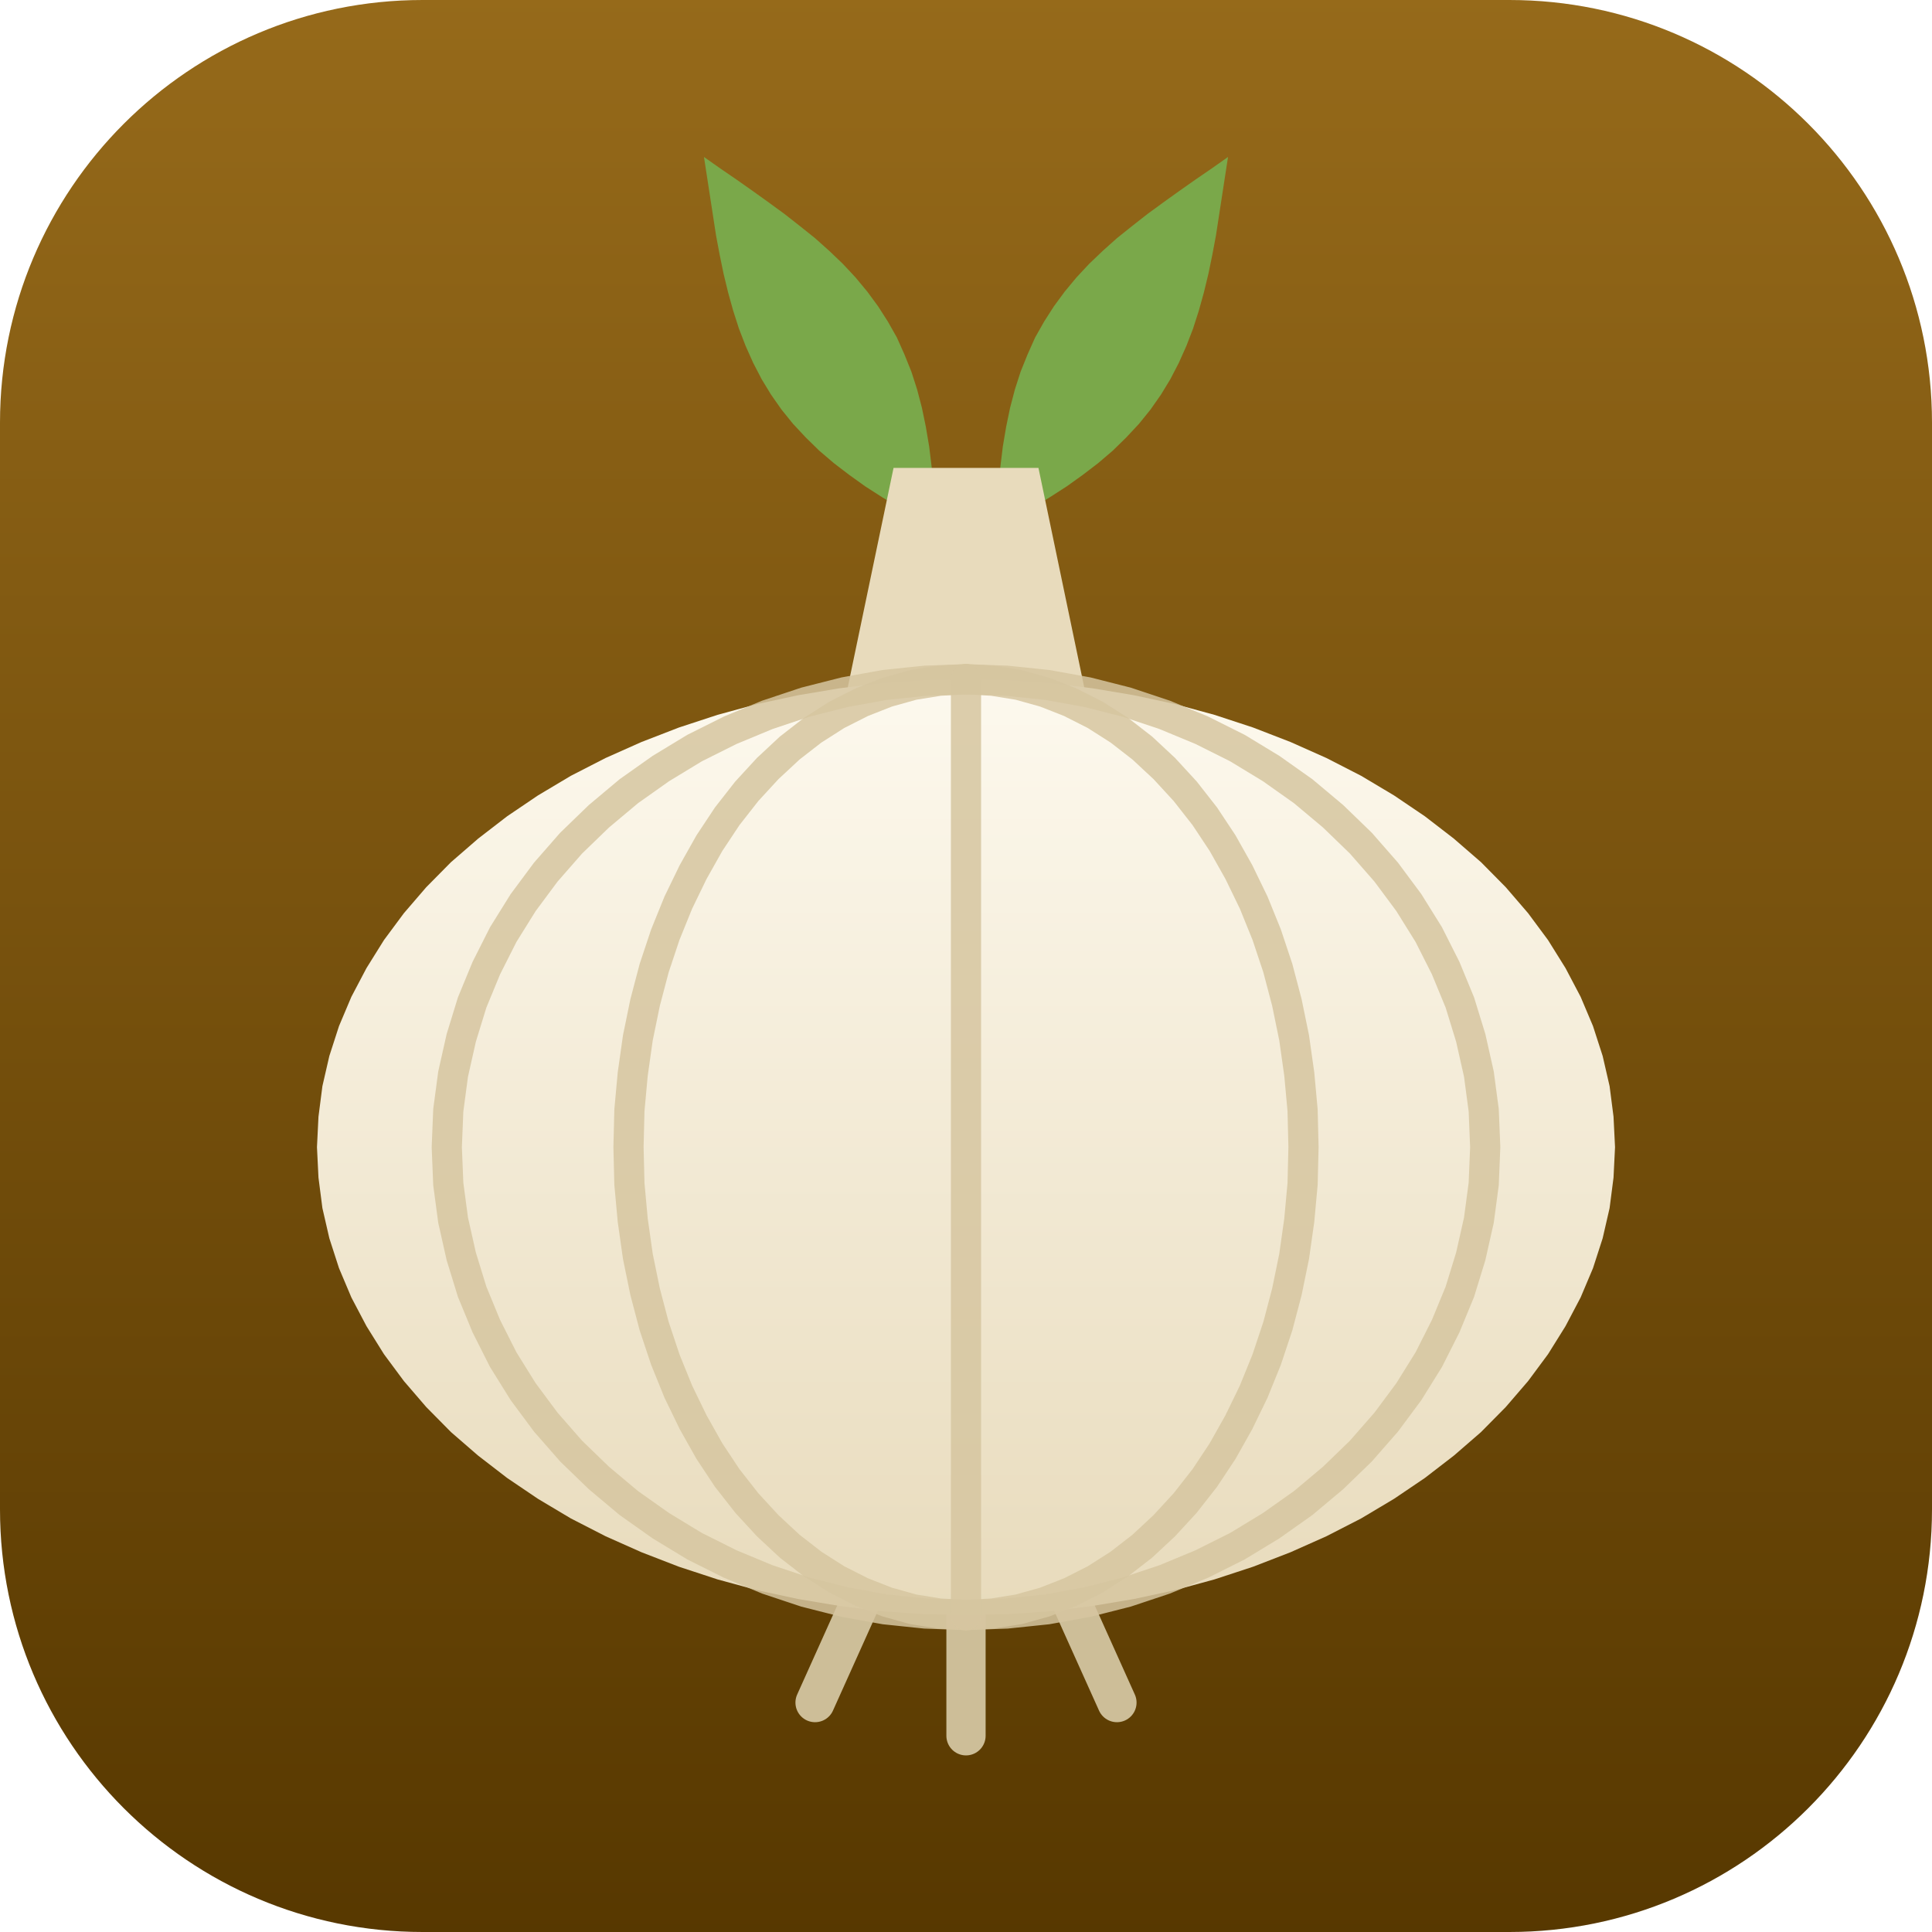
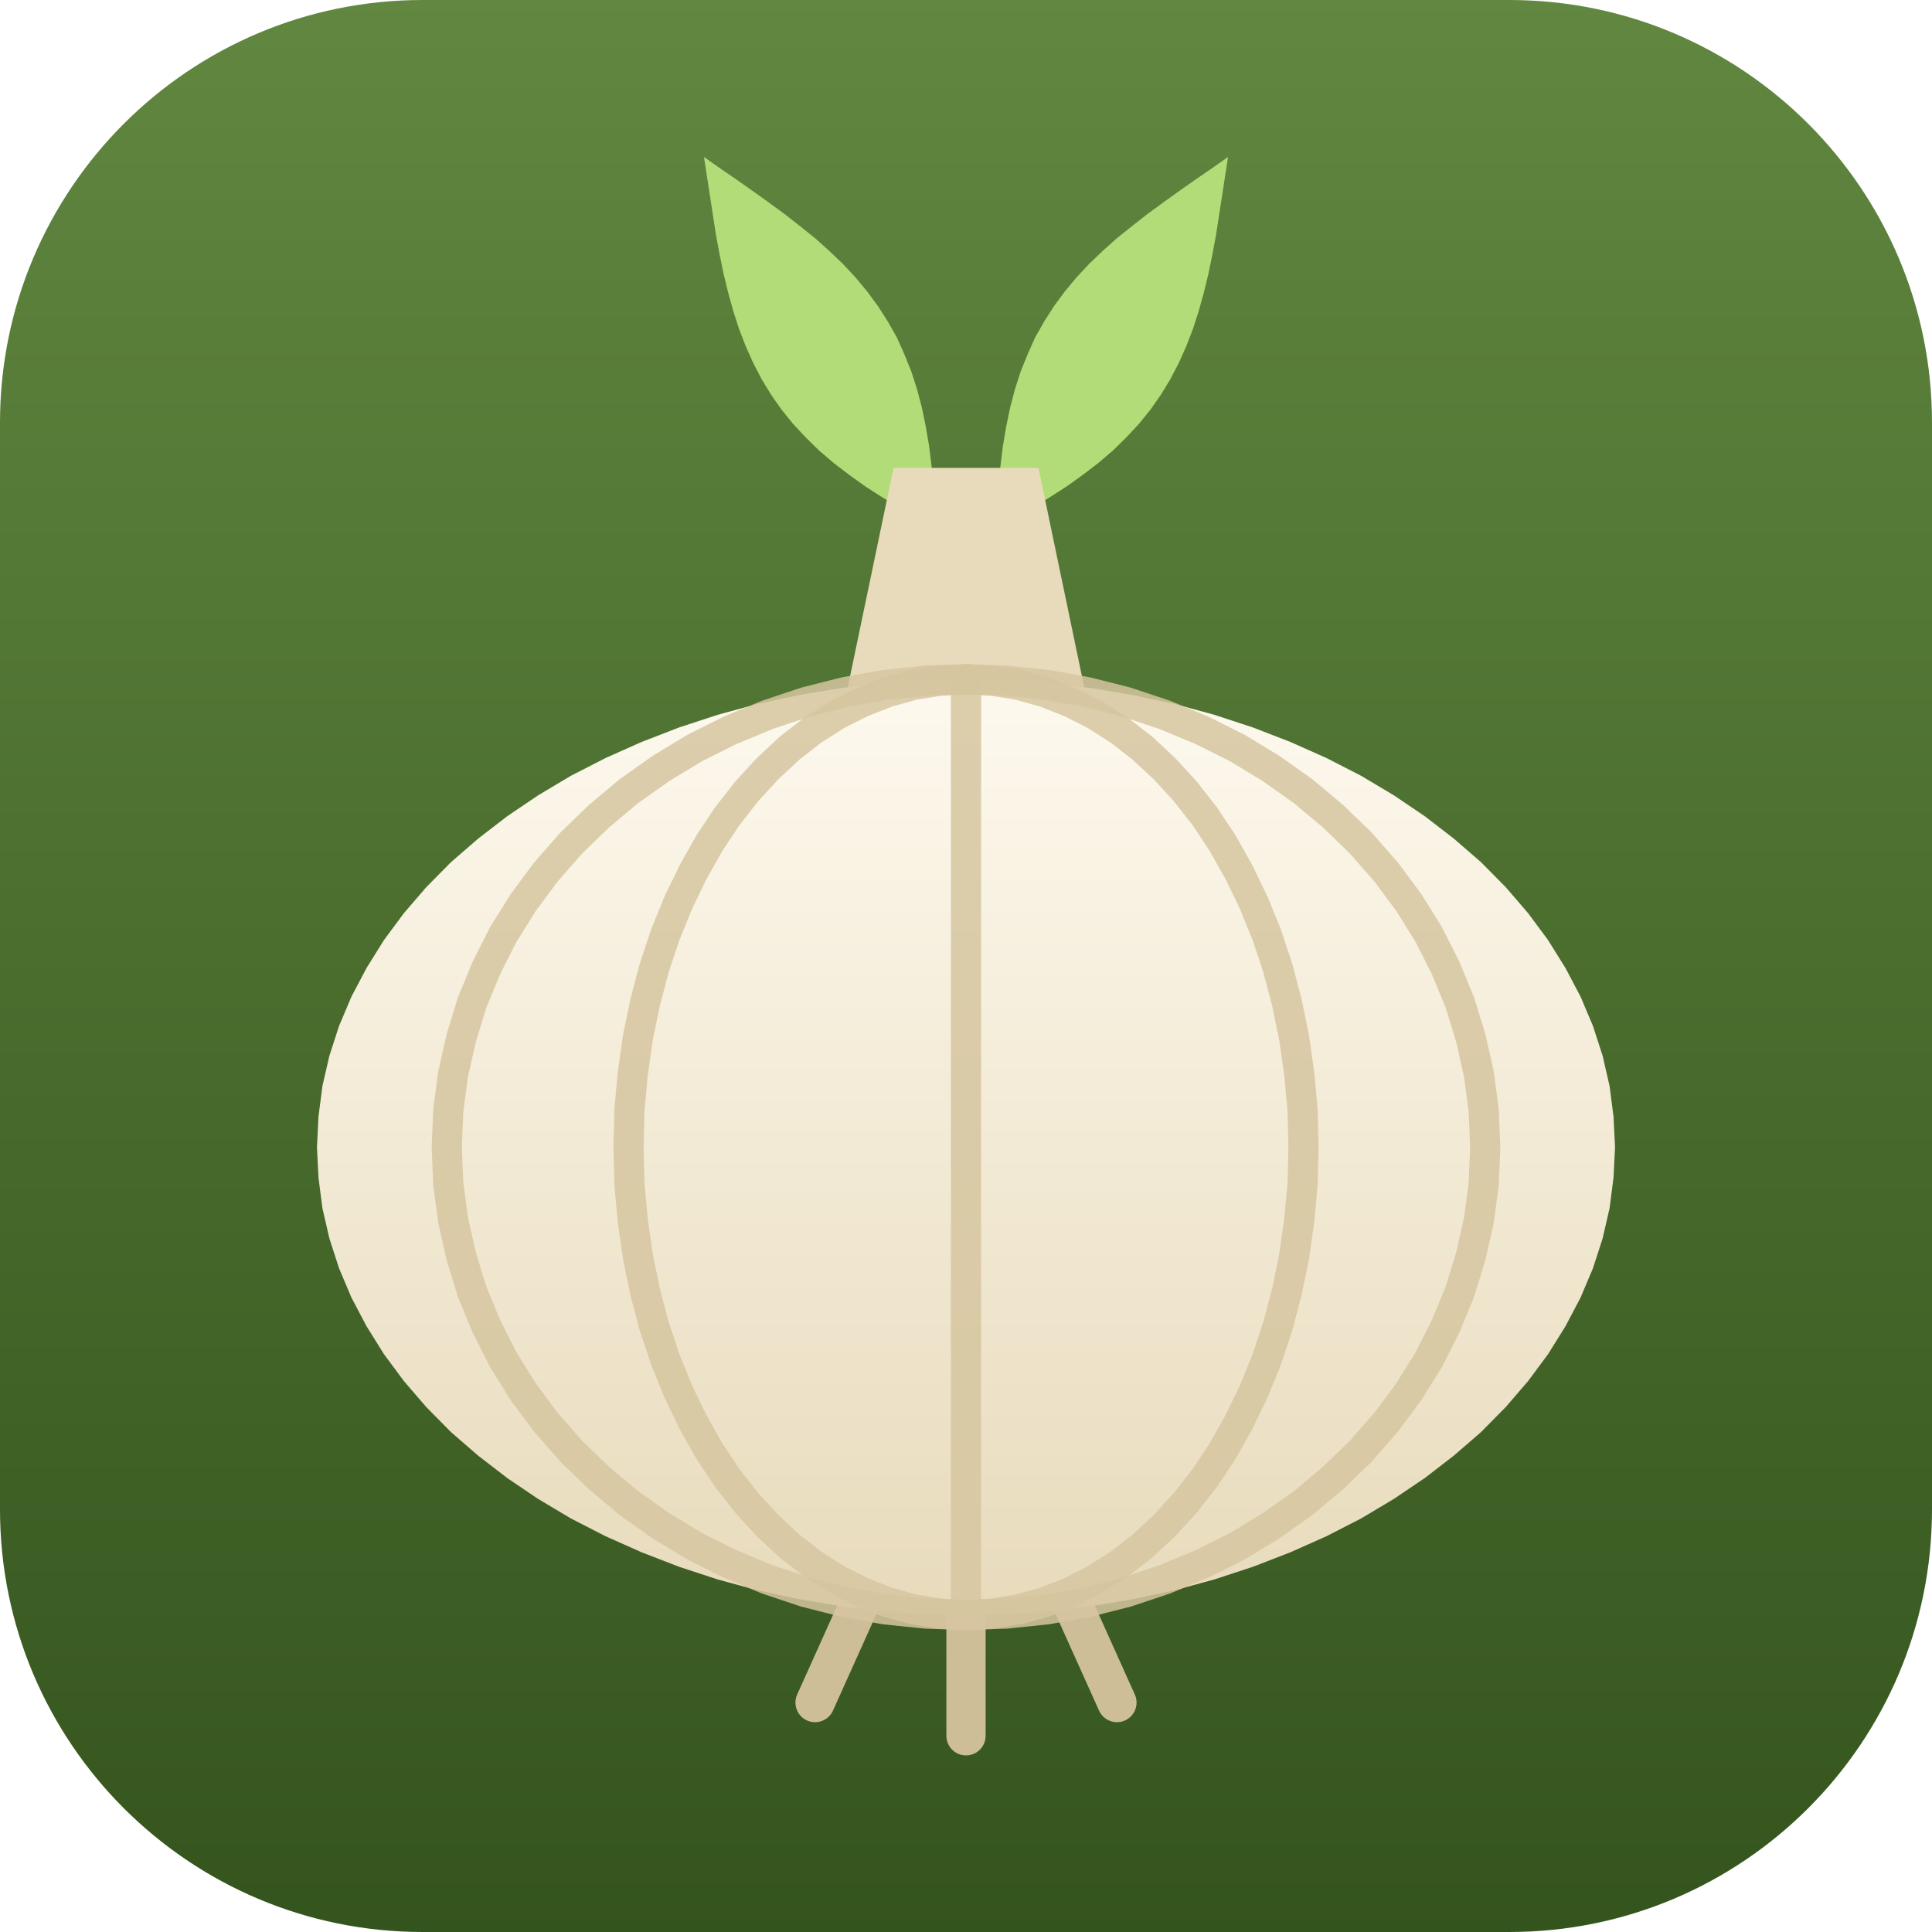
<svg xmlns="http://www.w3.org/2000/svg" viewBox="0 0 64 64">
  <defs>
    <linearGradient id="s" x1="0" y1="0" x2="0" y2="1">
-       <stop offset="0" stop-color="#966a1a" />
-       <stop offset="1" stop-color="#573800" />
+       <stop offset="0" stop-color="#618740" />
+       <stop offset="1" stop-color="#34541d" />
    </linearGradient>
    <linearGradient id="b" x1="0" y1="0" x2="0" y2="1">
      <stop offset="0" stop-color="#fdf9ee" />
      <stop offset="1" stop-color="#e8dbbc" />
    </linearGradient>
  </defs>
  <rect width="64" height="64" rx="14" fill="url(#s)" />
-   <polygon points="31.00,17.50 30.96,16.81 30.92,16.13 30.86,15.45 30.78,14.79 30.67,14.14 30.54,13.51 30.38,12.90 30.19,12.31 29.96,11.74 29.71,11.18 29.41,10.65 29.09,10.15 28.73,9.66 28.34,9.19 27.92,8.74 27.47,8.31 27.00,7.89 26.50,7.49 25.99,7.09 25.47,6.71 24.94,6.33 24.40,5.95 23.86,5.58 23.32,5.20 23.32,5.20 23.42,5.85 23.52,6.50 23.62,7.15 23.72,7.80 23.84,8.44 23.97,9.07 24.12,9.69 24.29,10.30 24.48,10.89 24.70,11.46 24.95,12.02 25.23,12.56 25.54,13.07 25.89,13.57 26.27,14.04 26.69,14.49 27.14,14.93 27.62,15.34 28.13,15.73 28.66,16.11 29.22,16.47 29.80,16.82 30.40,17.17 31.00,17.50" fill="#7aa84a" />
-   <polygon points="33.00,17.50 33.60,17.17 34.20,16.82 34.78,16.47 35.34,16.11 35.87,15.73 36.38,15.34 36.86,14.93 37.31,14.49 37.73,14.04 38.11,13.57 38.46,13.07 38.77,12.56 39.05,12.02 39.30,11.46 39.52,10.89 39.71,10.30 39.88,9.69 40.03,9.07 40.16,8.44 40.28,7.80 40.38,7.15 40.48,6.50 40.58,5.85 40.68,5.20 40.68,5.20 40.14,5.58 39.60,5.95 39.06,6.33 38.53,6.71 38.01,7.09 37.50,7.49 37.00,7.89 36.53,8.31 36.08,8.74 35.66,9.19 35.27,9.66 34.91,10.15 34.59,10.65 34.29,11.18 34.04,11.74 33.81,12.31 33.62,12.90 33.46,13.51 33.33,14.14 33.22,14.79 33.14,15.45 33.08,16.13 33.04,16.81 33.00,17.50" fill="#7aa84a" />
+   <polygon points="31.00,17.50 30.96,16.81 30.92,16.13 30.86,15.45 30.78,14.79 30.67,14.14 30.54,13.51 30.38,12.90 30.19,12.31 29.96,11.74 29.71,11.18 29.41,10.65 29.09,10.15 28.73,9.66 28.34,9.19 27.92,8.74 27.47,8.31 27.00,7.89 26.50,7.49 25.99,7.09 25.47,6.71 24.94,6.33 24.40,5.95 23.86,5.58 23.32,5.20 23.32,5.20 23.42,5.85 23.52,6.50 23.62,7.15 23.72,7.80 23.84,8.44 23.97,9.07 24.12,9.69 24.29,10.30 24.48,10.89 24.70,11.46 24.95,12.02 25.23,12.56 25.54,13.07 25.89,13.57 26.27,14.04 26.69,14.49 27.14,14.93 27.62,15.34 28.13,15.73 28.66,16.11 29.22,16.47 29.80,16.82 30.40,17.17 31.00,17.50" fill="#b2dc78" />
+   <polygon points="33.00,17.50 33.60,17.17 34.20,16.82 34.78,16.47 35.34,16.11 35.87,15.73 36.38,15.34 36.86,14.93 37.31,14.49 37.73,14.04 38.11,13.57 38.46,13.07 38.77,12.56 39.05,12.02 39.30,11.46 39.52,10.89 39.71,10.30 39.88,9.69 40.03,9.07 40.16,8.44 40.28,7.80 40.38,7.15 40.48,6.50 40.58,5.85 40.68,5.20 40.68,5.20 40.14,5.58 39.60,5.95 39.06,6.33 38.53,6.71 38.01,7.09 37.50,7.49 37.00,7.89 36.53,8.31 36.08,8.74 35.66,9.19 35.27,9.66 34.91,10.15 34.59,10.65 34.29,11.18 34.04,11.74 33.81,12.31 33.62,12.90 33.46,13.51 33.33,14.14 33.22,14.79 33.14,15.45 33.08,16.13 33.04,16.81 33.00,17.50" fill="#b2dc78" />
  <polyline points="32.00,53.00 32.00,57.50" fill="none" stroke="#cdbe98" stroke-width="1.3" stroke-linecap="round" />
  <polyline points="28.80,52.40 27.00,56.40" fill="none" stroke="#cdbe98" stroke-width="1.3" stroke-linecap="round" />
  <polyline points="35.20,52.40 37.00,56.40" fill="none" stroke="#cdbe98" stroke-width="1.3" stroke-linecap="round" />
  <polygon points="27.20,27.00 29.60,15.50 34.40,15.50 36.80,27.00" fill="#e8dbbc" />
  <polygon points="53.50,38.00 53.45,39.01 53.32,40.02 53.09,41.02 52.77,42.01 52.36,42.98 51.86,43.93 51.28,44.86 50.62,45.75 49.88,46.61 49.06,47.44 48.16,48.22 47.20,48.96 46.18,49.65 45.09,50.30 43.94,50.89 42.75,51.42 41.51,51.90 40.23,52.32 38.91,52.68 37.56,52.97 36.19,53.20 34.81,53.37 33.41,53.47 32.00,53.50 30.59,53.47 29.19,53.37 27.81,53.20 26.44,52.97 25.09,52.68 23.77,52.32 22.49,51.90 21.25,51.42 20.06,50.89 18.91,50.30 17.82,49.65 16.80,48.96 15.84,48.22 14.94,47.44 14.12,46.61 13.38,45.75 12.72,44.86 12.14,43.93 11.64,42.98 11.23,42.01 10.91,41.02 10.68,40.02 10.55,39.01 10.50,38.00 10.55,36.99 10.68,35.98 10.91,34.98 11.23,33.99 11.64,33.02 12.14,32.07 12.72,31.14 13.38,30.25 14.12,29.39 14.94,28.56 15.84,27.78 16.80,27.04 17.82,26.35 18.91,25.70 20.06,25.11 21.25,24.58 22.49,24.10 23.77,23.68 25.09,23.32 26.44,23.03 27.81,22.80 29.19,22.63 30.59,22.53 32.00,22.50 33.41,22.53 34.81,22.63 36.19,22.80 37.56,23.03 38.91,23.32 40.23,23.68 41.51,24.10 42.75,24.58 43.94,25.11 45.09,25.70 46.18,26.35 47.20,27.04 48.16,27.78 49.06,28.56 49.88,29.39 50.62,30.25 51.28,31.14 51.86,32.07 52.36,33.02 52.77,33.99 53.09,34.98 53.32,35.98 53.45,36.99" fill="url(#b)" />
  <polyline points="32.00,22.50 31.12,22.55 30.25,22.69 29.39,22.93 28.55,23.26 27.72,23.68 26.92,24.19 26.16,24.78 25.43,25.46 24.74,26.21 24.09,27.04 23.50,27.93 22.96,28.89 22.47,29.90 22.04,30.96 21.67,32.07 21.37,33.21 21.13,34.38 20.96,35.58 20.85,36.78 20.82,38.00 20.85,39.22 20.96,40.42 21.13,41.62 21.37,42.79 21.67,43.93 22.04,45.04 22.47,46.10 22.96,47.11 23.50,48.07 24.09,48.96 24.74,49.79 25.43,50.54 26.16,51.22 26.92,51.81 27.72,52.32 28.55,52.74 29.39,53.07 30.25,53.31 31.12,53.45 32.00,53.50" fill="none" stroke="#d6c6a0" stroke-width="1" stroke-linecap="round" opacity=".85" />
  <polyline points="32.00,22.50 32.88,22.55 33.75,22.69 34.61,22.93 35.45,23.26 36.28,23.68 37.08,24.19 37.84,24.78 38.57,25.46 39.26,26.21 39.91,27.04 40.50,27.93 41.04,28.89 41.53,29.90 41.96,30.96 42.33,32.07 42.63,33.21 42.87,34.38 43.04,35.58 43.15,36.78 43.18,38.00 43.15,39.22 43.04,40.42 42.87,41.62 42.63,42.79 42.33,43.93 41.96,45.04 41.53,46.10 41.04,47.11 40.50,48.07 39.91,48.96 39.26,49.79 38.57,50.54 37.84,51.22 37.08,51.81 36.28,52.32 35.45,52.74 34.61,53.07 33.75,53.31 32.88,53.45 32.00,53.50" fill="none" stroke="#d6c6a0" stroke-width="1" stroke-linecap="round" opacity=".85" />
  <polyline points="32.00,22.50 30.65,22.55 29.31,22.69 27.98,22.93 26.68,23.26 25.42,23.68 24.19,24.19 23.01,24.78 21.89,25.46 20.83,26.21 19.84,27.04 18.92,27.93 18.08,28.89 17.33,29.90 16.67,30.96 16.11,32.07 15.64,33.21 15.28,34.38 15.01,35.58 14.85,36.78 14.80,38.00 14.85,39.22 15.01,40.42 15.28,41.62 15.64,42.79 16.11,43.93 16.67,45.04 17.33,46.10 18.08,47.11 18.92,48.07 19.84,48.96 20.83,49.79 21.89,50.54 23.01,51.22 24.19,51.81 25.42,52.32 26.68,52.74 27.98,53.07 29.31,53.31 30.65,53.45 32.00,53.50" fill="none" stroke="#d6c6a0" stroke-width="1" stroke-linecap="round" opacity=".85" />
  <polyline points="32.00,22.50 33.35,22.55 34.69,22.69 36.02,22.93 37.32,23.26 38.58,23.68 39.81,24.19 40.99,24.78 42.11,25.46 43.17,26.21 44.16,27.04 45.08,27.93 45.92,28.89 46.67,29.90 47.33,30.96 47.89,32.07 48.36,33.21 48.72,34.38 48.99,35.58 49.15,36.78 49.20,38.00 49.15,39.22 48.99,40.42 48.72,41.62 48.36,42.79 47.89,43.93 47.33,45.04 46.67,46.10 45.92,47.11 45.08,48.07 44.16,48.96 43.17,49.79 42.11,50.54 40.99,51.22 39.81,51.81 38.58,52.32 37.32,52.74 36.02,53.07 34.69,53.31 33.35,53.45 32.00,53.50" fill="none" stroke="#d6c6a0" stroke-width="1" stroke-linecap="round" opacity=".85" />
  <polyline points="32.00,22.50 32.00,53.50" fill="none" stroke="#d6c6a0" stroke-width="1" stroke-linecap="round" opacity=".85" />
</svg>
